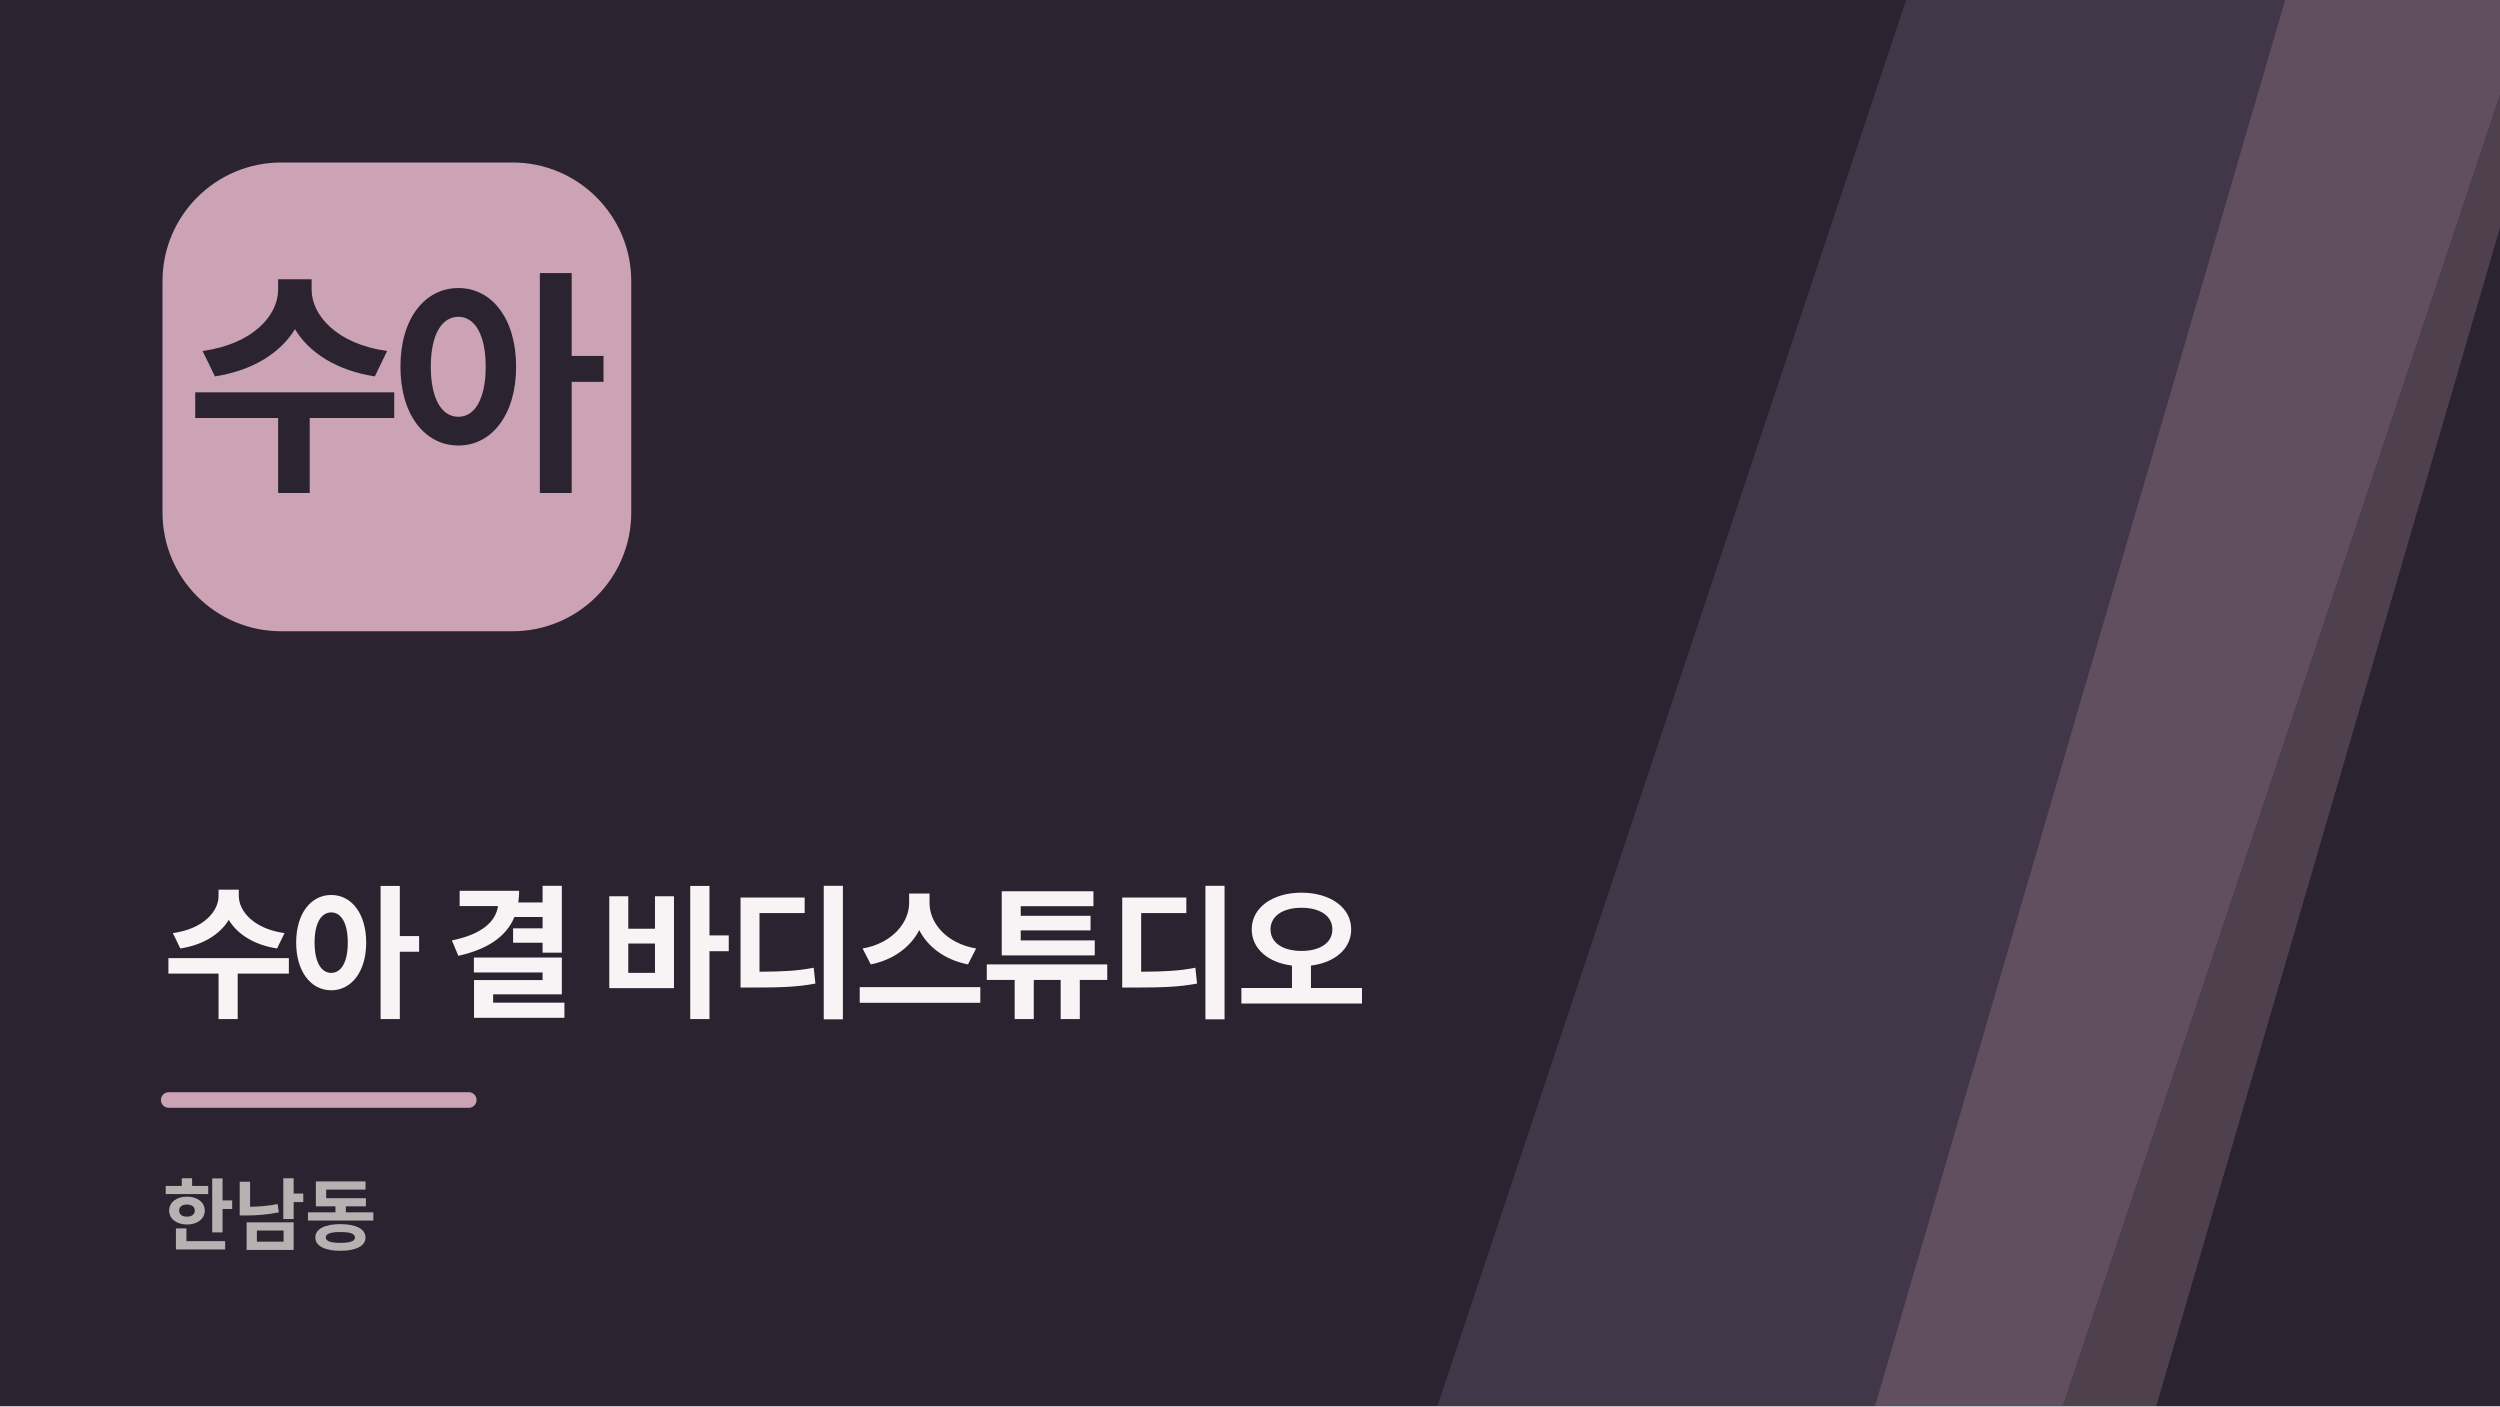
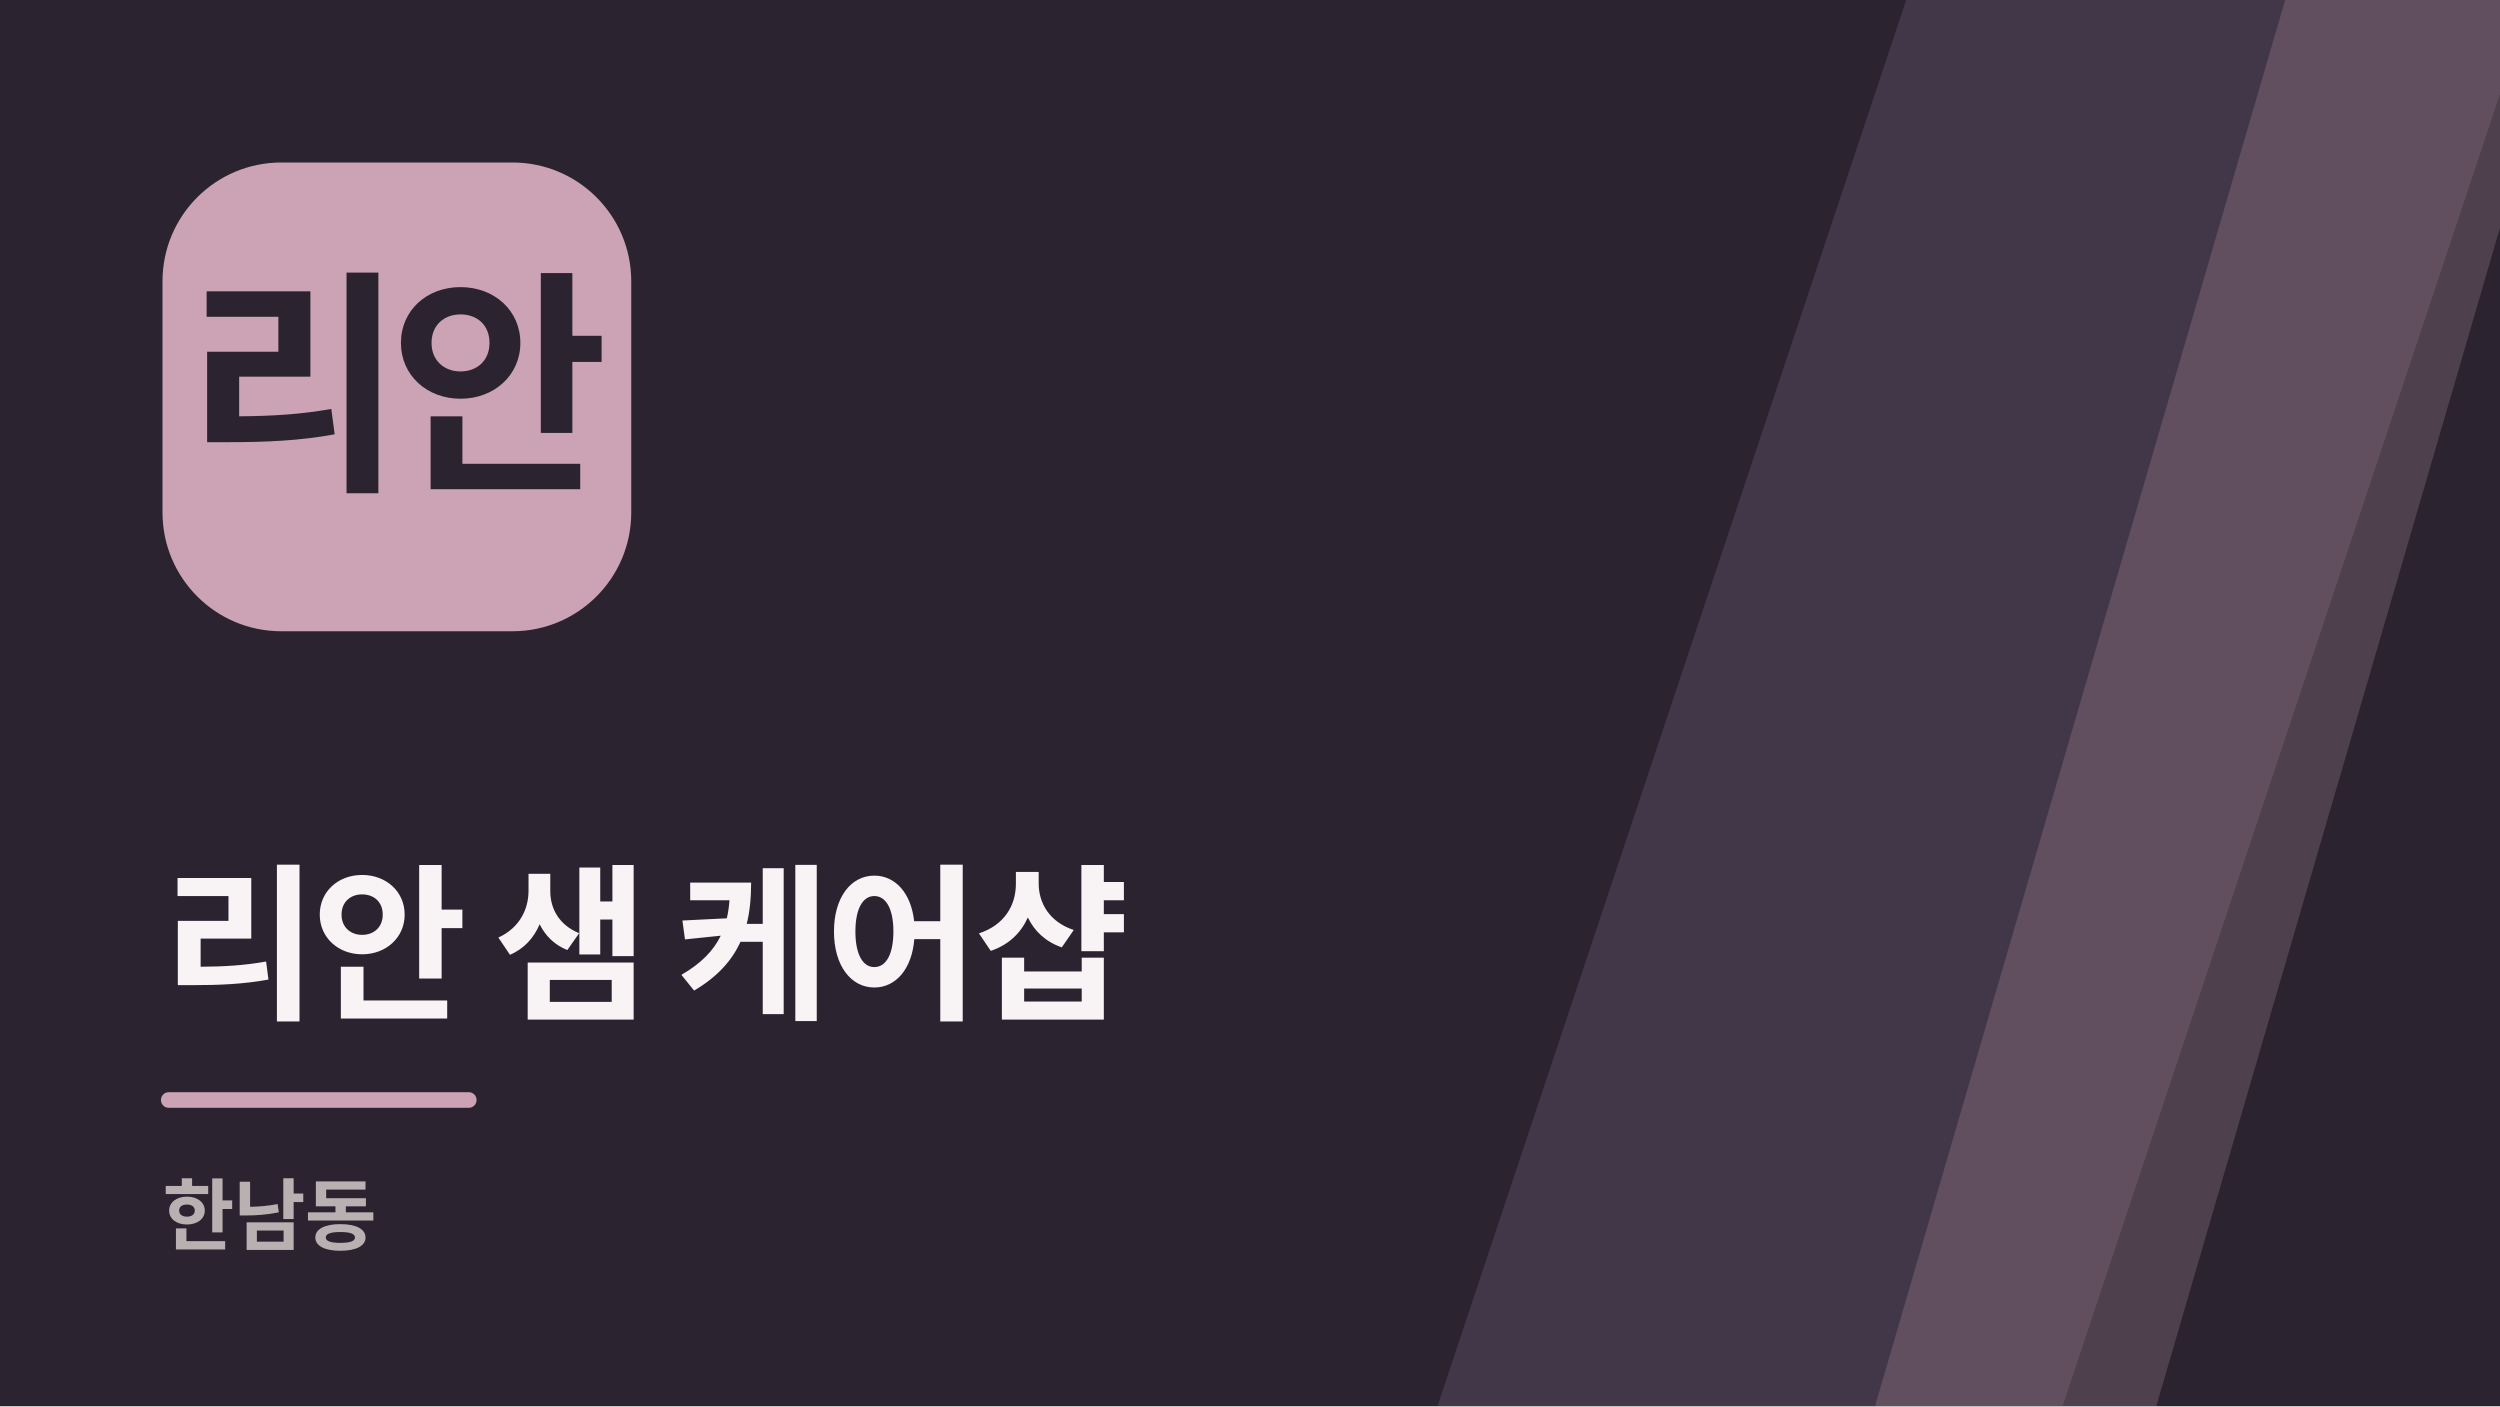
- <svg xmlns="http://www.w3.org/2000/svg" viewBox="0 0 800 450" role="img" preserveAspectRatio="xMidYMid slice" aria-label="수아 결 바디스튜디오 로드샵 · 방문 이미지">
+ <svg xmlns="http://www.w3.org/2000/svg" viewBox="0 0 800 450" role="img" preserveAspectRatio="xMidYMid slice" aria-label="리안 샘 케어샵 로드샵 · 방문 이미지">
  <defs>
    <pattern id="sd0c74cb1" width="22" height="22" patternUnits="userSpaceOnUse">
      <circle cx="3" cy="3" r="2.3" fill="#EEE6E4" opacity=".34" />
    </pattern>
    <style> .k-ss-m{font-family:'Pretendard Variable',Pretendard,-apple-system,'Apple SD Gothic Neo','Noto Sans KR',sans-serif;font-weight:900;letter-spacing:-.06em} .k-ss-n{font-family:'Pretendard Variable',Pretendard,-apple-system,'Apple SD Gothic Neo','Noto Sans KR',sans-serif;font-weight:850;letter-spacing:-.035em} .k-ss-s{font-family:'Pretendard Variable',Pretendard,-apple-system,'Apple SD Gothic Neo','Noto Sans KR',sans-serif;font-weight:650;letter-spacing:-.01em} </style>
  </defs>
  <rect width="800" height="450" fill="#2B2430" />
  <path d="M620 -30 L820 -30 L660 450 L460 450Z" fill="#5A4A5F" opacity=".5" />
  <path d="M740 -30 L830 -30 L690 450 L600 450Z" fill="#CBA3B5" opacity=".22" />
  <rect x="52" y="52" width="150" height="150" rx="38" fill="#CBA3B5" />
-   <text class="k-ss-m" x="127" y="151" text-anchor="middle" font-size="76" fill="#2B2430">수아</text>
-   <text class="k-ss-n" x="52" y="322" font-size="46" fill="#F8F3F4">수아 결 바디스튜디오</text>
+   <text class="k-ss-m" x="127" y="151" text-anchor="middle" font-size="76" fill="#2B2430">리안</text>
+   <text class="k-ss-n" x="52" y="322" font-size="54" fill="#F8F3F4">리안 샘 케어샵</text>
  <line x1="54" y1="352" x2="150" y2="352" stroke="#CBA3B5" stroke-width="5" stroke-linecap="round" />
  <text class="k-ss-s" x="52" y="398" font-size="25" fill="#EEE6E4" fill-opacity=".72">한남동</text>
</svg>
